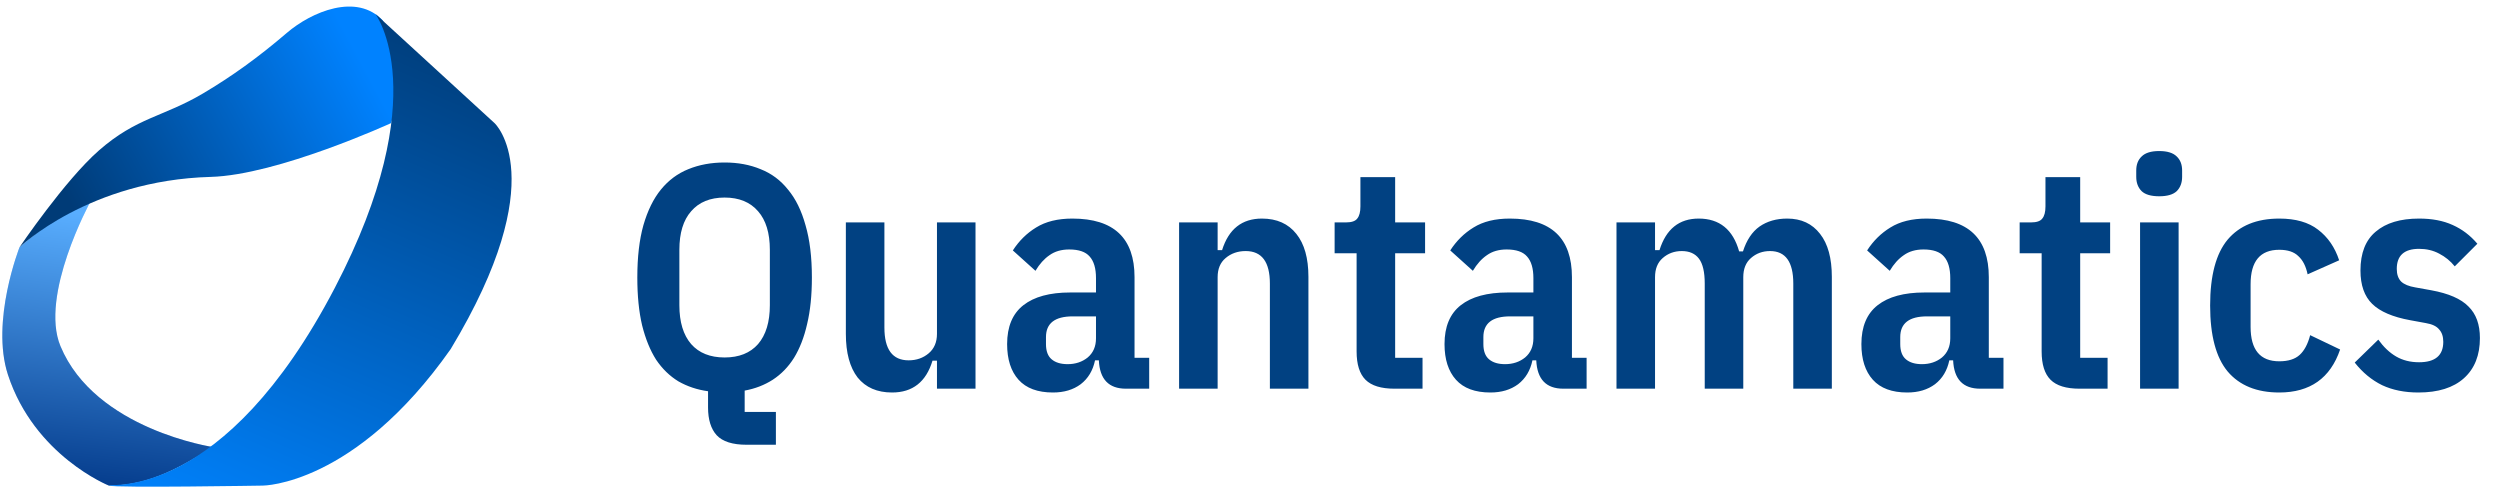
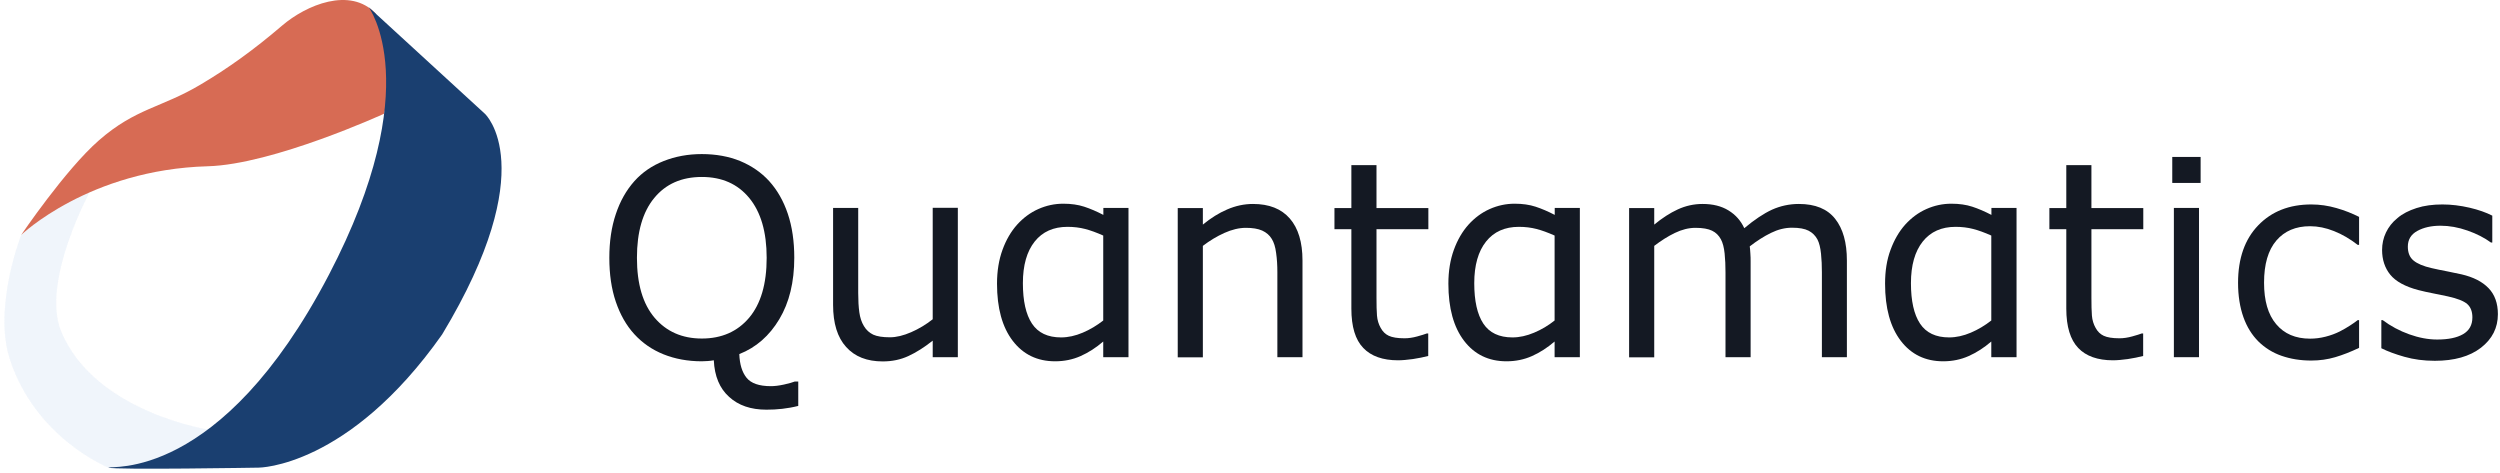
- <svg xmlns="http://www.w3.org/2000/svg" width="151" height="30" viewBox="0 0 151 30" fill="none">
-   <path d="M3.652 20.908C5.751 25.956 12.891 27.006 12.891 27.006C11.096 28.059 9.195 29.33 6.577 29.33C6.577 29.33 2.079 27.53 0.479 22.632C-0.578 19.392 1.179 14.934 1.179 14.934C1.179 14.934 2.198 14.024 2.974 13.516C3.856 12.939 5.438 12.223 5.438 12.223C5.438 12.223 2.377 17.844 3.652 20.908Z" fill="#CAE1F6" />
-   <path d="M3.652 20.908C5.751 25.956 12.891 27.006 12.891 27.006C11.096 28.059 9.195 29.33 6.577 29.33C6.577 29.33 2.079 27.53 0.479 22.632C-0.578 19.392 1.179 14.934 1.179 14.934C1.179 14.934 2.198 14.024 2.974 13.516C3.856 12.939 5.438 12.223 5.438 12.223C5.438 12.223 2.377 17.844 3.652 20.908Z" fill="url(#paint0_linear_1743_20129)" />
-   <path d="M5.976 9.086C3.912 10.895 1.178 14.934 1.178 14.934C1.178 14.934 5.376 10.885 12.724 10.685C16.771 10.575 23.621 7.436 23.621 7.436C24.473 4.925 24.012 3.598 23.121 1.238C21.545 -0.445 18.817 0.707 17.323 1.988C15.573 3.488 13.968 4.633 12.274 5.637C9.862 7.067 8.262 7.083 5.976 9.086Z" fill="url(#paint1_linear_1743_20129)" />
-   <path d="M15.875 29.33C15.875 29.33 6.989 29.48 6.578 29.33C6.639 29.18 13.494 30.28 20.224 17.384C26.328 5.687 22.673 0.839 22.673 0.839L29.871 7.437C29.871 7.437 33.465 10.736 27.222 21.083C21.424 29.33 15.875 29.33 15.875 29.33Z" fill="url(#paint2_linear_1743_20129)" />
-   <path d="M46.864 26.863H45.094C44.247 26.863 43.644 26.671 43.285 26.286C42.939 25.901 42.766 25.343 42.766 24.612V23.631C42.112 23.541 41.515 23.342 40.976 23.034C40.45 22.713 40.001 22.277 39.629 21.726C39.27 21.161 38.988 20.468 38.783 19.648C38.59 18.827 38.494 17.864 38.494 16.761C38.494 15.53 38.616 14.478 38.86 13.606C39.116 12.721 39.469 12.002 39.918 11.451C40.38 10.886 40.931 10.476 41.573 10.219C42.227 9.95 42.958 9.815 43.766 9.815C44.574 9.815 45.299 9.95 45.941 10.219C46.595 10.476 47.146 10.886 47.595 11.451C48.057 12.002 48.41 12.721 48.654 13.606C48.91 14.478 49.038 15.53 49.038 16.761C49.038 17.839 48.942 18.775 48.75 19.571C48.57 20.366 48.307 21.046 47.961 21.61C47.615 22.162 47.185 22.604 46.672 22.938C46.172 23.259 45.607 23.477 44.978 23.592V24.881H46.864V26.863ZM43.766 21.591C44.639 21.591 45.312 21.322 45.787 20.783C46.261 20.231 46.499 19.449 46.499 18.435V15.087C46.499 14.074 46.261 13.298 45.787 12.759C45.312 12.208 44.639 11.932 43.766 11.932C42.894 11.932 42.221 12.208 41.746 12.759C41.271 13.298 41.034 14.074 41.034 15.087V18.435C41.034 19.449 41.271 20.231 41.746 20.783C42.221 21.322 42.894 21.591 43.766 21.591ZM56.593 21.783H56.323C55.938 23.066 55.124 23.707 53.88 23.707C52.982 23.707 52.289 23.406 51.801 22.803C51.327 22.187 51.09 21.309 51.09 20.167V13.433H53.418V19.782C53.418 21.104 53.905 21.764 54.88 21.764C55.355 21.764 55.759 21.623 56.092 21.341C56.426 21.059 56.593 20.667 56.593 20.167V13.433H58.921V23.477H56.593V21.783ZM68.007 23.477C66.968 23.477 66.422 22.906 66.371 21.764H66.14C66.012 22.38 65.723 22.861 65.274 23.207C64.825 23.541 64.267 23.707 63.6 23.707C62.677 23.707 61.984 23.451 61.522 22.938C61.06 22.425 60.83 21.706 60.83 20.783C60.83 19.731 61.157 18.948 61.811 18.435C62.465 17.922 63.408 17.666 64.639 17.666H66.198V16.8C66.198 16.21 66.07 15.774 65.813 15.491C65.569 15.209 65.159 15.068 64.582 15.068C64.107 15.068 63.709 15.184 63.389 15.414C63.068 15.633 62.786 15.947 62.542 16.357L61.176 15.126C61.548 14.549 62.016 14.087 62.581 13.741C63.158 13.381 63.889 13.202 64.774 13.202C67.275 13.202 68.526 14.382 68.526 16.742V21.61H69.411V23.477H68.007ZM64.486 21.995C64.96 21.995 65.364 21.86 65.698 21.591C66.031 21.309 66.198 20.924 66.198 20.436V19.109H64.793C63.716 19.109 63.177 19.526 63.177 20.36V20.783C63.177 21.206 63.292 21.514 63.523 21.706C63.754 21.899 64.075 21.995 64.486 21.995ZM71.217 23.477V13.433H73.545V15.107H73.814C74.212 13.837 75.014 13.202 76.219 13.202C77.117 13.202 77.81 13.51 78.298 14.125C78.785 14.728 79.029 15.594 79.029 16.723V23.477H76.701V17.127C76.701 15.819 76.213 15.164 75.238 15.164C74.764 15.164 74.359 15.305 74.026 15.588C73.705 15.857 73.545 16.242 73.545 16.742V23.477H71.217ZM84.228 23.477C83.42 23.477 82.837 23.297 82.477 22.938C82.118 22.579 81.939 22.008 81.939 21.225V15.299H80.611V13.433H81.304C81.637 13.433 81.862 13.356 81.977 13.202C82.105 13.048 82.169 12.804 82.169 12.47V10.7H84.267V13.433H86.075V15.299H84.267V21.61H85.921V23.477H84.228ZM94.426 23.477C93.387 23.477 92.842 22.906 92.79 21.764H92.559C92.431 22.38 92.142 22.861 91.694 23.207C91.245 23.541 90.687 23.707 90.02 23.707C89.096 23.707 88.403 23.451 87.942 22.938C87.48 22.425 87.249 21.706 87.249 20.783C87.249 19.731 87.576 18.948 88.23 18.435C88.884 17.922 89.827 17.666 91.059 17.666H92.617V16.8C92.617 16.21 92.489 15.774 92.232 15.491C91.989 15.209 91.578 15.068 91.001 15.068C90.526 15.068 90.129 15.184 89.808 15.414C89.487 15.633 89.205 15.947 88.961 16.357L87.595 15.126C87.967 14.549 88.435 14.087 89 13.741C89.577 13.381 90.308 13.202 91.193 13.202C93.695 13.202 94.945 14.382 94.945 16.742V21.61H95.831V23.477H94.426ZM90.905 21.995C91.379 21.995 91.783 21.86 92.117 21.591C92.45 21.309 92.617 20.924 92.617 20.436V19.109H91.213C90.135 19.109 89.596 19.526 89.596 20.36V20.783C89.596 21.206 89.712 21.514 89.943 21.706C90.174 21.899 90.494 21.995 90.905 21.995ZM97.636 23.477V13.433H99.964V15.107H100.234C100.631 13.837 101.42 13.202 102.6 13.202C103.857 13.202 104.672 13.862 105.044 15.184H105.275C105.493 14.504 105.826 14.003 106.275 13.683C106.737 13.362 107.295 13.202 107.949 13.202C108.796 13.202 109.457 13.51 109.931 14.125C110.406 14.728 110.643 15.594 110.643 16.723V23.477H108.315V17.127C108.315 15.819 107.847 15.164 106.91 15.164C106.461 15.164 106.077 15.305 105.756 15.588C105.448 15.857 105.294 16.242 105.294 16.742V23.477H102.966V17.127C102.966 16.434 102.85 15.934 102.619 15.626C102.389 15.318 102.042 15.164 101.58 15.164C101.132 15.164 100.747 15.305 100.426 15.588C100.118 15.857 99.964 16.242 99.964 16.742V23.477H97.636ZM119.605 23.477C118.566 23.477 118.021 22.906 117.969 21.764H117.739C117.61 22.38 117.322 22.861 116.873 23.207C116.424 23.541 115.866 23.707 115.199 23.707C114.275 23.707 113.582 23.451 113.121 22.938C112.659 22.425 112.428 21.706 112.428 20.783C112.428 19.731 112.755 18.948 113.409 18.435C114.063 17.922 115.006 17.666 116.238 17.666H117.796V16.8C117.796 16.21 117.668 15.774 117.411 15.491C117.168 15.209 116.757 15.068 116.18 15.068C115.705 15.068 115.308 15.184 114.987 15.414C114.666 15.633 114.384 15.947 114.14 16.357L112.774 15.126C113.146 14.549 113.614 14.087 114.179 13.741C114.756 13.381 115.487 13.202 116.372 13.202C118.874 13.202 120.124 14.382 120.124 16.742V21.61H121.01V23.477H119.605ZM116.084 21.995C116.558 21.995 116.962 21.86 117.296 21.591C117.629 21.309 117.796 20.924 117.796 20.436V19.109H116.392C115.314 19.109 114.775 19.526 114.775 20.36V20.783C114.775 21.206 114.891 21.514 115.122 21.706C115.353 21.899 115.673 21.995 116.084 21.995ZM125.605 23.477C124.796 23.477 124.213 23.297 123.854 22.938C123.494 22.579 123.315 22.008 123.315 21.225V15.299H121.987V13.433H122.68C123.013 13.433 123.238 13.356 123.353 13.202C123.482 13.048 123.546 12.804 123.546 12.47V10.7H125.643V13.433H127.452V15.299H125.643V21.61H127.298V23.477H125.605ZM130.415 11.855C129.927 11.855 129.574 11.752 129.356 11.547C129.138 11.329 129.029 11.04 129.029 10.681V10.296C129.029 9.937 129.138 9.655 129.356 9.45C129.574 9.232 129.927 9.123 130.415 9.123C130.902 9.123 131.255 9.232 131.473 9.45C131.691 9.655 131.8 9.937 131.8 10.296V10.681C131.8 11.04 131.691 11.329 131.473 11.547C131.255 11.752 130.902 11.855 130.415 11.855ZM129.26 13.433H131.588V23.477H129.26V13.433ZM137.668 23.707C136.308 23.707 135.269 23.284 134.551 22.438C133.845 21.591 133.492 20.263 133.492 18.455C133.492 16.646 133.845 15.318 134.551 14.472C135.269 13.625 136.308 13.202 137.668 13.202C138.655 13.202 139.438 13.426 140.015 13.875C140.605 14.324 141.029 14.94 141.285 15.722L139.38 16.569C139.278 16.081 139.092 15.716 138.822 15.472C138.566 15.216 138.181 15.087 137.668 15.087C136.513 15.087 135.936 15.78 135.936 17.165V19.744C135.936 21.129 136.513 21.822 137.668 21.822C138.206 21.822 138.617 21.694 138.899 21.437C139.181 21.18 139.393 20.783 139.534 20.244L141.343 21.11C140.753 22.842 139.528 23.707 137.668 23.707ZM146.074 23.707C145.24 23.707 144.509 23.56 143.88 23.265C143.252 22.957 142.7 22.502 142.225 21.899L143.649 20.513C143.97 20.962 144.329 21.302 144.727 21.533C145.124 21.764 145.586 21.88 146.112 21.88C147.087 21.88 147.574 21.469 147.574 20.648C147.574 20.327 147.491 20.077 147.324 19.898C147.17 19.705 146.901 19.577 146.516 19.513L145.573 19.34C144.521 19.147 143.758 18.82 143.284 18.358C142.809 17.897 142.572 17.223 142.572 16.338C142.572 15.286 142.88 14.504 143.495 13.991C144.111 13.465 144.983 13.202 146.112 13.202C146.895 13.202 147.568 13.33 148.132 13.586C148.71 13.843 149.21 14.222 149.633 14.722L148.267 16.088C148.011 15.767 147.696 15.511 147.324 15.318C146.965 15.126 146.561 15.03 146.112 15.03C145.214 15.03 144.765 15.434 144.765 16.242C144.765 16.575 144.855 16.832 145.035 17.012C145.214 17.178 145.496 17.294 145.881 17.358L146.843 17.531C147.895 17.723 148.646 18.05 149.095 18.512C149.556 18.961 149.787 19.596 149.787 20.417C149.787 21.456 149.467 22.264 148.825 22.842C148.184 23.419 147.267 23.707 146.074 23.707Z" fill="#014182" />
-   <defs>
-     <linearGradient id="paint0_linear_1743_20129" x1="0.141" y1="12.346" x2="-1.867" y2="29.391" gradientUnits="userSpaceOnUse">
-       <stop stop-color="#59AEFF" />
-       <stop offset="1" stop-color="#003686" />
-     </linearGradient>
-     <linearGradient id="paint1_linear_1743_20129" x1="21.483" y1="3.038" x2="4.205" y2="12.223" gradientUnits="userSpaceOnUse">
-       <stop stop-color="#0082FF" />
-       <stop offset="1" stop-color="#003B77" />
-     </linearGradient>
-     <linearGradient id="paint2_linear_1743_20129" x1="22.735" y1="0.839" x2="9.738" y2="31.38" gradientUnits="userSpaceOnUse">
-       <stop stop-color="#003E7C" />
-       <stop offset="1" stop-color="#0083FF" />
-     </linearGradient>
-   </defs>
+ <svg xmlns="http://www.w3.org/2000/svg" viewBox="0 0 201 38">
+   <path d="M4.916 26.652C7.643 33.208 16.924 34.576 16.924 34.576C14.596 35.944 12.125 37.598 8.725 37.598C8.725 37.598 2.874 35.26 0.801 28.898C-0.577 24.692 1.71 18.892 1.71 18.892C1.71 18.892 3.037 17.707 4.038 17.054C5.182 16.308 7.244 15.369 7.244 15.369C7.244 15.369 3.262 22.67 4.916 26.652Z" fill="#EDF3FB" fill-opacity="0.5" />
+   <path d="M4.916 26.652C7.643 33.208 16.924 34.576 16.924 34.576C14.596 35.944 12.125 37.598 8.725 37.598C8.725 37.598 2.874 35.26 0.801 28.898C-0.577 24.692 1.71 18.892 1.71 18.892C1.71 18.892 3.037 17.707 4.038 17.054C5.182 16.308 7.244 15.369 7.244 15.369C7.244 15.369 3.262 22.67 4.916 26.652Z" fill="#EDF3FB" fill-opacity="0.5" />
+   <path d="M7.94 11.295C5.255 13.643 1.701 18.892 1.701 18.892C1.701 18.892 7.154 13.633 16.701 13.368C21.959 13.225 30.863 9.151 30.863 9.151C31.966 5.883 31.374 4.168 30.21 1.094C28.157 -1.091 24.614 0.4 22.674 2.064C20.397 4.014 18.314 5.505 16.119 6.802C12.984 8.671 10.911 8.691 7.94 11.295Z" fill="#D76B54" />
+   <path d="M20.794 37.598C20.794 37.598 9.246 37.792 8.715 37.598C8.797 37.404 17.7 38.834 26.451 22.078C34.385 6.874 29.637 0.573 29.637 0.573L38.99 9.151C38.99 9.151 43.656 13.439 35.549 26.887C28.003 37.598 20.794 37.598 20.794 37.598Z" fill="#1A3F70" />
+   <path d="M64.17 32.638C63.74 32.748 63.32 32.818 62.9 32.868C62.48 32.918 62.05 32.938 61.62 32.938C60.37 32.938 59.37 32.598 58.62 31.908C57.86 31.228 57.45 30.248 57.39 28.968C57.22 28.998 57.05 29.018 56.89 29.028C56.73 29.038 56.57 29.048 56.42 29.048C55.3 29.048 54.27 28.858 53.35 28.488C52.43 28.118 51.65 27.578 51 26.868C50.35 26.158 49.86 25.288 49.51 24.258C49.16 23.228 48.99 22.048 48.99 20.728C48.99 19.428 49.16 18.258 49.51 17.218C49.85 16.188 50.35 15.298 51.01 14.558C51.64 13.858 52.42 13.318 53.36 12.948C54.3 12.578 55.31 12.388 56.42 12.388C57.57 12.388 58.6 12.578 59.51 12.948C60.42 13.328 61.2 13.858 61.84 14.558C62.49 15.278 62.99 16.148 63.34 17.188C63.69 18.228 63.86 19.408 63.86 20.718C63.86 22.678 63.46 24.318 62.66 25.658C61.86 26.998 60.79 27.938 59.44 28.468C59.47 29.288 59.66 29.918 60.02 30.368C60.38 30.818 61.03 31.048 61.98 31.048C62.27 31.048 62.62 31.008 63.03 30.918C63.43 30.828 63.72 30.748 63.89 30.678H64.18V32.638H64.17ZM61.64 20.728C61.64 18.648 61.17 17.048 60.24 15.918C59.31 14.788 58.04 14.228 56.43 14.228C54.8 14.228 53.53 14.788 52.6 15.918C51.67 17.048 51.21 18.648 51.21 20.728C51.21 22.828 51.68 24.428 52.63 25.548C53.58 26.658 54.84 27.218 56.43 27.218C58.02 27.218 59.29 26.658 60.23 25.548C61.17 24.428 61.64 22.828 61.64 20.728Z" fill="#141923" />
+   <path d="M77.01 28.718H74.99V27.388C74.31 27.928 73.66 28.338 73.03 28.628C72.4 28.918 71.72 29.058 70.97 29.058C69.71 29.058 68.73 28.678 68.03 27.898C67.33 27.128 66.98 25.998 66.98 24.508V16.718H69V23.548C69 24.158 69.03 24.678 69.09 25.108C69.15 25.538 69.27 25.908 69.46 26.218C69.65 26.538 69.9 26.758 70.21 26.908C70.52 27.048 70.97 27.118 71.55 27.118C72.07 27.118 72.64 26.978 73.26 26.708C73.88 26.438 74.46 26.088 74.99 25.668V16.708H77.01V28.718Z" fill="#141923" />
+   <path d="M88.7 28.718V27.458C88.12 27.958 87.51 28.348 86.88 28.628C86.25 28.908 85.57 29.048 84.83 29.048C83.4 29.048 82.26 28.498 81.42 27.398C80.58 26.298 80.16 24.768 80.16 22.808C80.16 21.788 80.31 20.888 80.6 20.088C80.89 19.288 81.28 18.618 81.78 18.058C82.27 17.518 82.83 17.098 83.48 16.808C84.13 16.518 84.8 16.378 85.49 16.378C86.12 16.378 86.68 16.458 87.17 16.618C87.66 16.778 88.17 16.998 88.71 17.278V16.718H90.73V28.718H88.7ZM88.7 25.768V18.938C88.16 18.698 87.67 18.518 87.24 18.408C86.81 18.298 86.34 18.238 85.83 18.238C84.7 18.238 83.82 18.628 83.19 19.418C82.56 20.208 82.24 21.328 82.24 22.768C82.24 24.188 82.48 25.278 82.97 26.018C83.46 26.758 84.24 27.128 85.31 27.128C85.88 27.128 86.46 26.998 87.05 26.748C87.64 26.498 88.19 26.168 88.7 25.768Z" fill="#141923" />
+   <path d="M104.72 28.718H102.7V21.888C102.7 21.338 102.67 20.818 102.6 20.338C102.54 19.858 102.42 19.478 102.25 19.208C102.07 18.908 101.81 18.688 101.48 18.538C101.14 18.388 100.71 18.318 100.17 18.318C99.62 18.318 99.04 18.458 98.44 18.728C97.84 18.998 97.26 19.348 96.71 19.768V28.728H94.69V16.728H96.71V18.058C97.34 17.538 97.99 17.128 98.67 16.838C99.34 16.548 100.03 16.398 100.74 16.398C102.04 16.398 103.02 16.788 103.7 17.568C104.38 18.348 104.72 19.478 104.72 20.938V28.718Z" fill="#141923" />
+   <path d="M114.84 28.618C114.46 28.718 114.05 28.798 113.6 28.868C113.15 28.928 112.75 28.968 112.4 28.968C111.18 28.968 110.24 28.638 109.61 27.978C108.97 27.318 108.65 26.268 108.65 24.808V18.428H107.29V16.728H108.65V13.278H110.67V16.728H114.84V18.428H110.67V23.898C110.67 24.528 110.68 25.018 110.71 25.378C110.74 25.738 110.84 26.068 111.01 26.368C111.17 26.658 111.38 26.868 111.66 26.998C111.94 27.128 112.36 27.198 112.92 27.198C113.25 27.198 113.59 27.148 113.95 27.048C114.31 26.948 114.57 26.868 114.72 26.808H114.83V28.618H114.84Z" fill="#141923" />
+   <path d="M124.99 28.718V27.458C124.41 27.958 123.8 28.348 123.17 28.628C122.54 28.908 121.86 29.048 121.12 29.048C119.69 29.048 118.55 28.498 117.71 27.398C116.87 26.298 116.45 24.768 116.45 22.808C116.45 21.788 116.6 20.888 116.89 20.088C117.18 19.288 117.57 18.618 118.07 18.058C118.56 17.518 119.12 17.098 119.77 16.808C120.42 16.518 121.09 16.378 121.78 16.378C122.41 16.378 122.97 16.458 123.46 16.618C123.95 16.778 124.46 16.998 125 17.278V16.718H127.02V28.718H124.99ZM124.99 25.768V18.938C124.45 18.698 123.96 18.518 123.53 18.408C123.1 18.298 122.63 18.238 122.12 18.238C120.99 18.238 120.11 18.628 119.48 19.418C118.85 20.208 118.53 21.328 118.53 22.768C118.53 24.188 118.77 25.278 119.26 26.018C119.75 26.758 120.53 27.128 121.6 27.128C122.17 27.128 122.75 26.998 123.34 26.748C123.94 26.498 124.49 26.168 124.99 25.768Z" fill="#141923" />
+   <path d="M148.5 28.718H146.48V21.888C146.48 21.368 146.46 20.878 146.41 20.398C146.36 19.918 146.27 19.538 146.12 19.248C145.95 18.938 145.72 18.708 145.41 18.548C145.1 18.388 144.66 18.308 144.08 18.308C143.51 18.308 142.95 18.448 142.38 18.728C141.81 19.008 141.25 19.368 140.68 19.808C140.7 19.978 140.72 20.168 140.73 20.388C140.75 20.608 140.75 20.818 140.75 21.038V28.718H138.73V21.888C138.73 21.358 138.71 20.858 138.66 20.378C138.61 19.898 138.51 19.518 138.36 19.238C138.19 18.928 137.96 18.698 137.65 18.548C137.34 18.398 136.9 18.318 136.32 18.318C135.77 18.318 135.22 18.458 134.66 18.728C134.1 18.998 133.55 19.348 133 19.768V28.728H130.98V16.728H133V18.058C133.63 17.538 134.26 17.128 134.89 16.838C135.52 16.548 136.18 16.398 136.89 16.398C137.71 16.398 138.4 16.568 138.97 16.918C139.54 17.268 139.96 17.738 140.24 18.348C141.06 17.658 141.8 17.168 142.47 16.858C143.14 16.558 143.86 16.398 144.63 16.398C145.95 16.398 146.92 16.798 147.55 17.598C148.18 18.398 148.49 19.508 148.49 20.948V28.718H148.5Z" fill="#141923" />
+   <path d="M160.1 28.718V27.458C159.52 27.958 158.91 28.348 158.28 28.628C157.65 28.908 156.97 29.048 156.23 29.048C154.8 29.048 153.66 28.498 152.82 27.398C151.98 26.298 151.56 24.768 151.56 22.808C151.56 21.788 151.7 20.888 152 20.088C152.29 19.298 152.68 18.618 153.18 18.058C153.67 17.518 154.23 17.098 154.88 16.808C155.53 16.518 156.2 16.378 156.89 16.378C157.52 16.378 158.08 16.458 158.57 16.618C159.06 16.778 159.57 16.998 160.11 17.278V16.718H162.13V28.718H160.1ZM160.1 25.768V18.938C159.56 18.698 159.07 18.518 158.64 18.408C158.21 18.298 157.74 18.238 157.23 18.238C156.1 18.238 155.22 18.628 154.59 19.418C153.96 20.208 153.64 21.328 153.64 22.768C153.64 24.188 153.88 25.278 154.37 26.018C154.86 26.758 155.64 27.128 156.71 27.128C157.28 27.128 157.86 26.998 158.45 26.748C159.04 26.498 159.59 26.168 160.1 25.768Z" fill="#141923" />
+   <path d="M172.32 28.618C171.94 28.718 171.53 28.798 171.08 28.868C170.63 28.928 170.23 28.968 169.88 28.968C168.66 28.968 167.72 28.638 167.09 27.978C166.46 27.318 166.13 26.268 166.13 24.808V18.428H164.77V16.728H166.13V13.278H168.15V16.728H172.32V18.428H168.15V23.898C168.15 24.528 168.16 25.018 168.19 25.378C168.22 25.738 168.32 26.068 168.49 26.368C168.65 26.658 168.86 26.868 169.14 26.998C169.42 27.128 169.84 27.198 170.4 27.198C170.73 27.198 171.07 27.148 171.43 27.048C171.79 26.948 172.05 26.868 172.2 26.808H172.31V28.618H172.32Z" fill="#141923" />
+   <path d="M176.93 14.708H174.65V12.618H176.93V14.708ZM176.8 28.718H174.78V16.718H176.8V28.718Z" fill="#141923" />
+   <path d="M189.67 27.968C189 28.288 188.36 28.538 187.75 28.718C187.14 28.898 186.5 28.988 185.82 28.988C184.95 28.988 184.16 28.858 183.44 28.608C182.72 28.358 182.1 27.968 181.58 27.458C181.06 26.938 180.65 26.288 180.37 25.498C180.09 24.708 179.94 23.788 179.94 22.738C179.94 20.778 180.48 19.238 181.56 18.118C182.64 16.998 184.06 16.438 185.83 16.438C186.52 16.438 187.19 16.538 187.85 16.728C188.51 16.918 189.12 17.158 189.67 17.438V19.688H189.56C188.94 19.208 188.31 18.838 187.65 18.578C187 18.318 186.36 18.188 185.73 18.188C184.58 18.188 183.68 18.568 183.02 19.338C182.36 20.108 182.03 21.238 182.03 22.728C182.03 24.178 182.35 25.288 183 26.058C183.65 26.838 184.56 27.228 185.73 27.228C186.14 27.228 186.55 27.178 186.98 27.068C187.41 26.958 187.78 26.818 188.12 26.648C188.41 26.498 188.69 26.338 188.95 26.168C189.21 25.998 189.41 25.858 189.56 25.738H189.67V27.968Z" fill="#141923" />
+   <path d="M200.83 25.258C200.83 26.358 200.38 27.248 199.47 27.958C198.56 28.658 197.33 29.008 195.76 29.008C194.87 29.008 194.06 28.898 193.32 28.688C192.58 28.478 191.96 28.248 191.46 27.998V25.738H191.57C192.21 26.218 192.92 26.598 193.7 26.878C194.48 27.158 195.23 27.298 195.95 27.298C196.84 27.298 197.53 27.158 198.03 26.868C198.53 26.578 198.78 26.128 198.78 25.518C198.78 25.048 198.64 24.688 198.37 24.448C198.1 24.208 197.58 23.998 196.8 23.828C196.51 23.768 196.14 23.688 195.68 23.598C195.22 23.508 194.8 23.418 194.42 23.318C193.37 23.038 192.62 22.628 192.18 22.088C191.74 21.548 191.52 20.878 191.52 20.098C191.52 19.608 191.62 19.138 191.83 18.698C192.04 18.258 192.34 17.868 192.76 17.528C193.16 17.188 193.67 16.928 194.29 16.728C194.91 16.528 195.6 16.438 196.37 16.438C197.09 16.438 197.81 16.528 198.55 16.698C199.28 16.868 199.89 17.088 200.38 17.338V19.498H200.27C199.75 19.118 199.13 18.798 198.39 18.538C197.65 18.278 196.93 18.148 196.22 18.148C195.48 18.148 194.86 18.288 194.35 18.568C193.84 18.848 193.59 19.268 193.59 19.828C193.59 20.318 193.74 20.698 194.05 20.948C194.35 21.198 194.84 21.408 195.51 21.558C195.88 21.648 196.3 21.728 196.76 21.818C197.22 21.908 197.61 21.988 197.91 22.058C198.85 22.278 199.57 22.638 200.08 23.168C200.58 23.688 200.83 24.388 200.83 25.258Z" fill="#141923" />
</svg>
